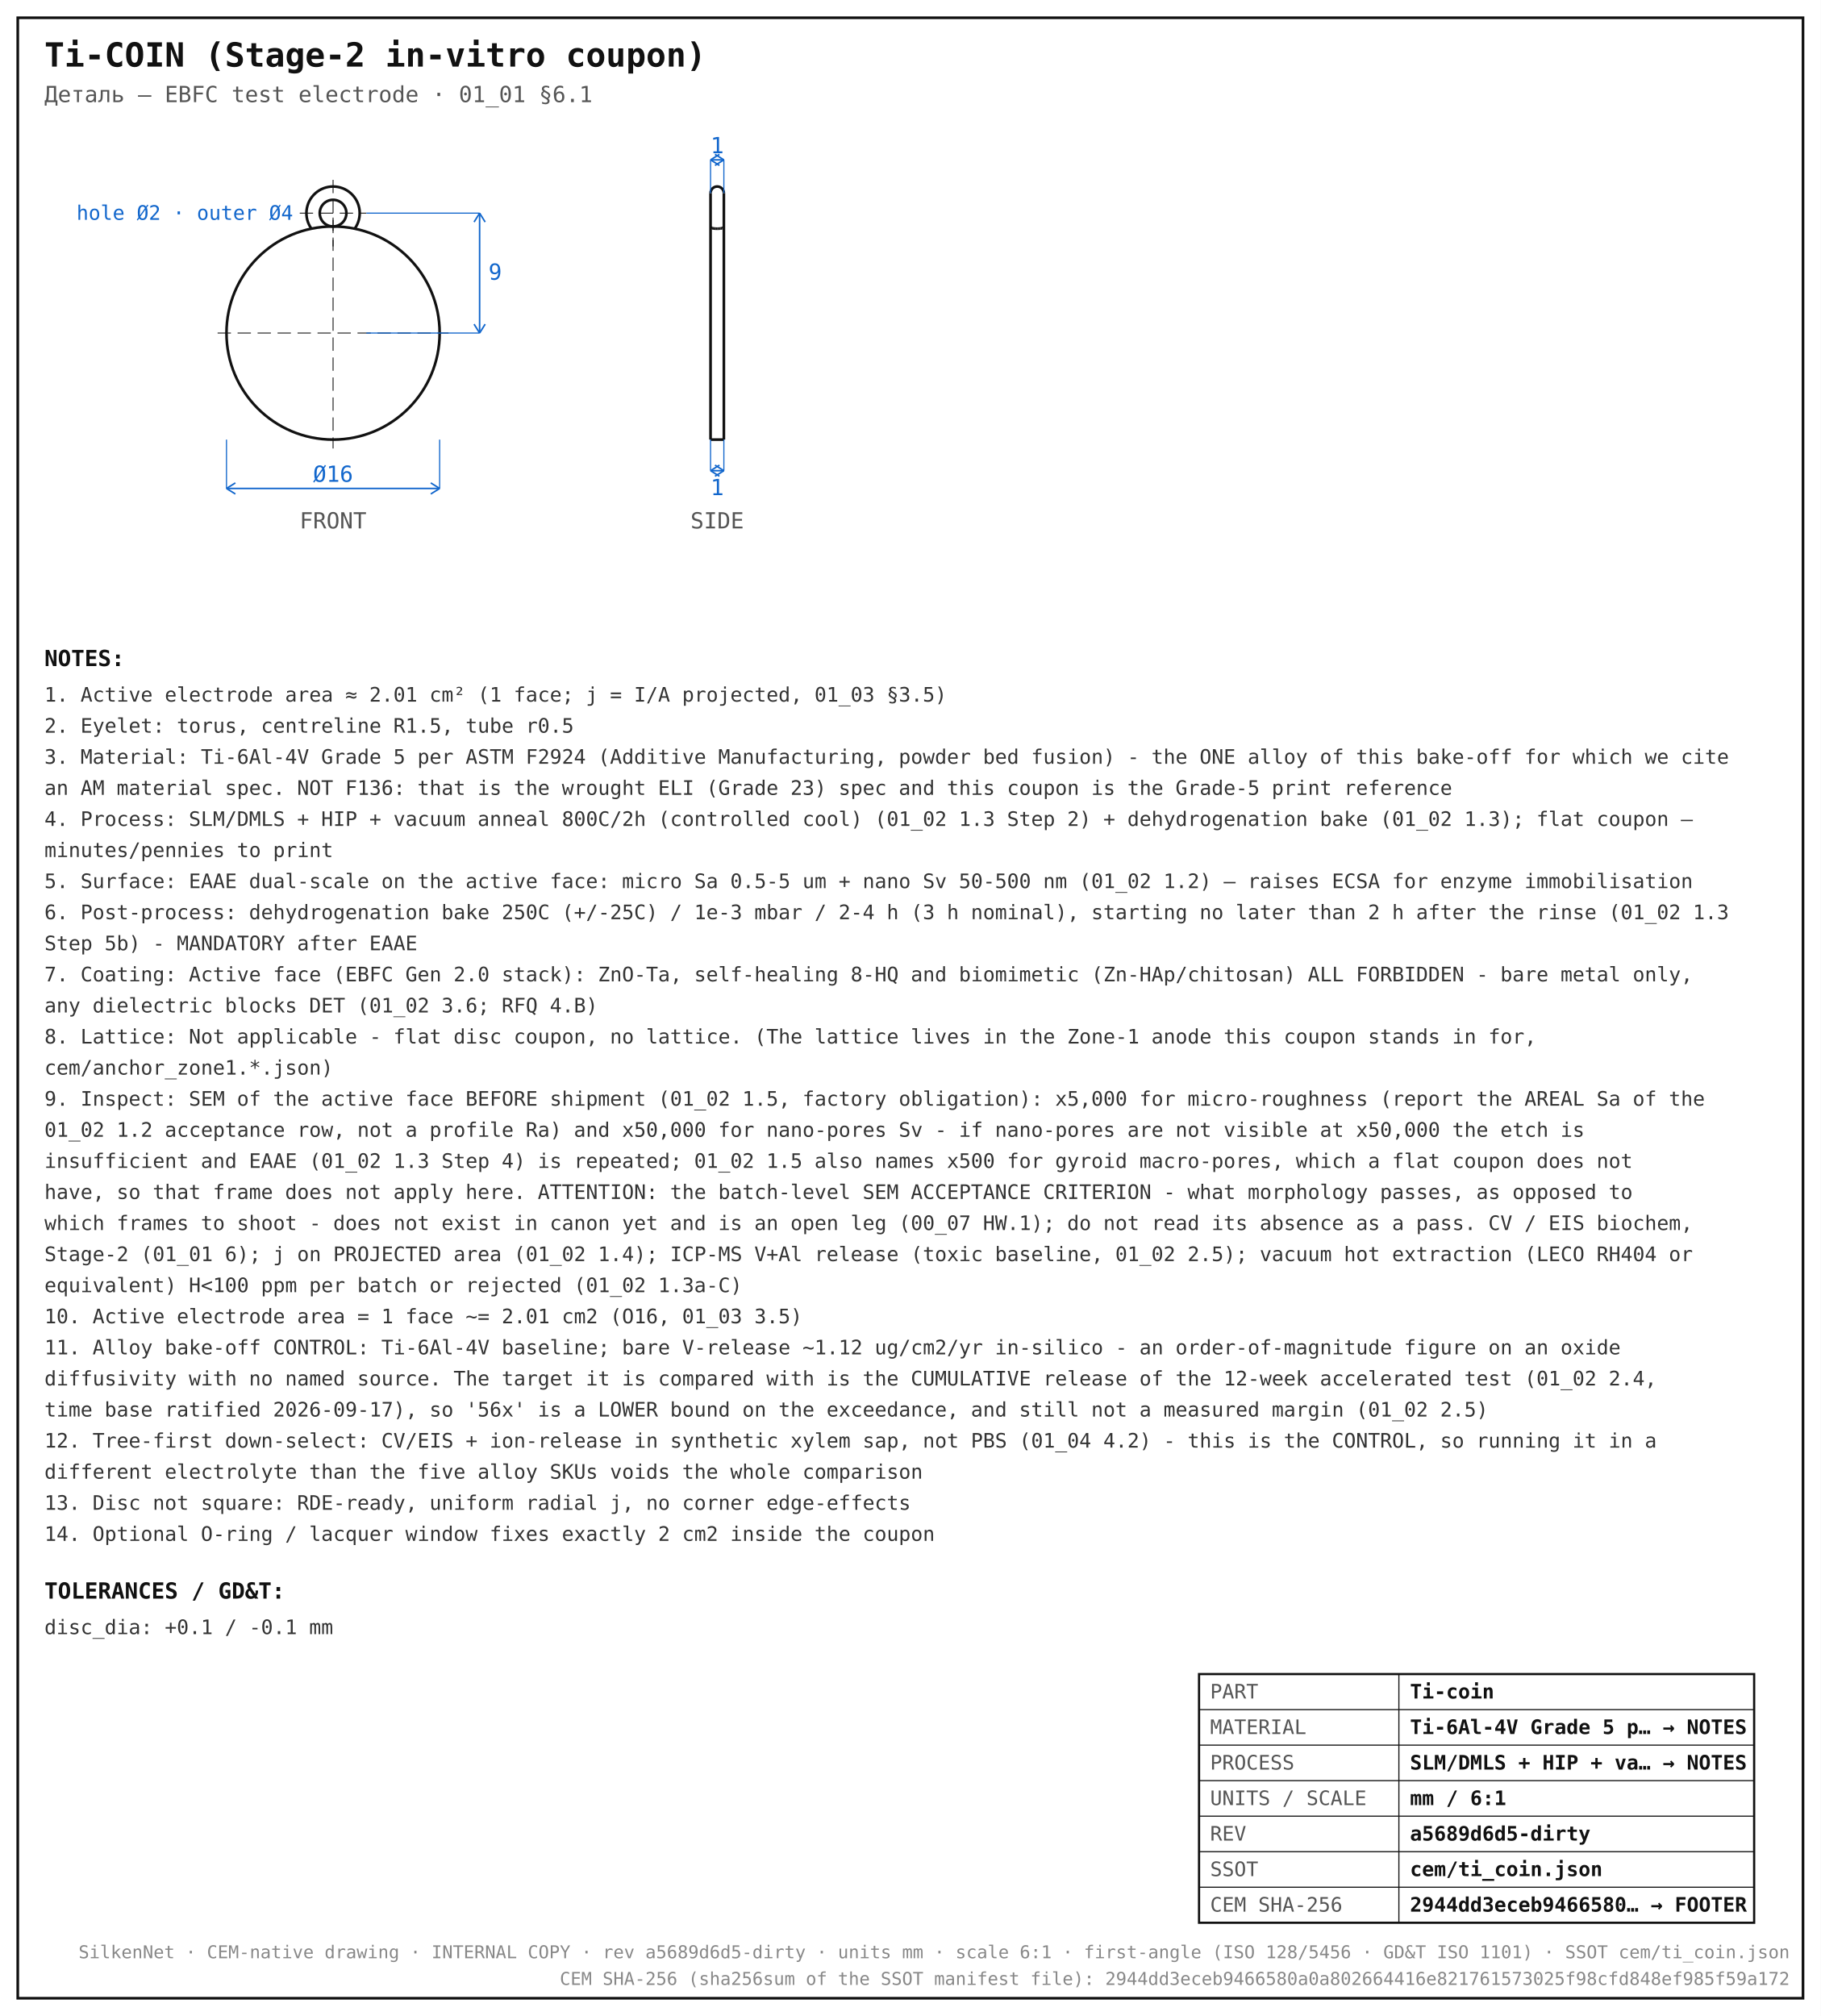
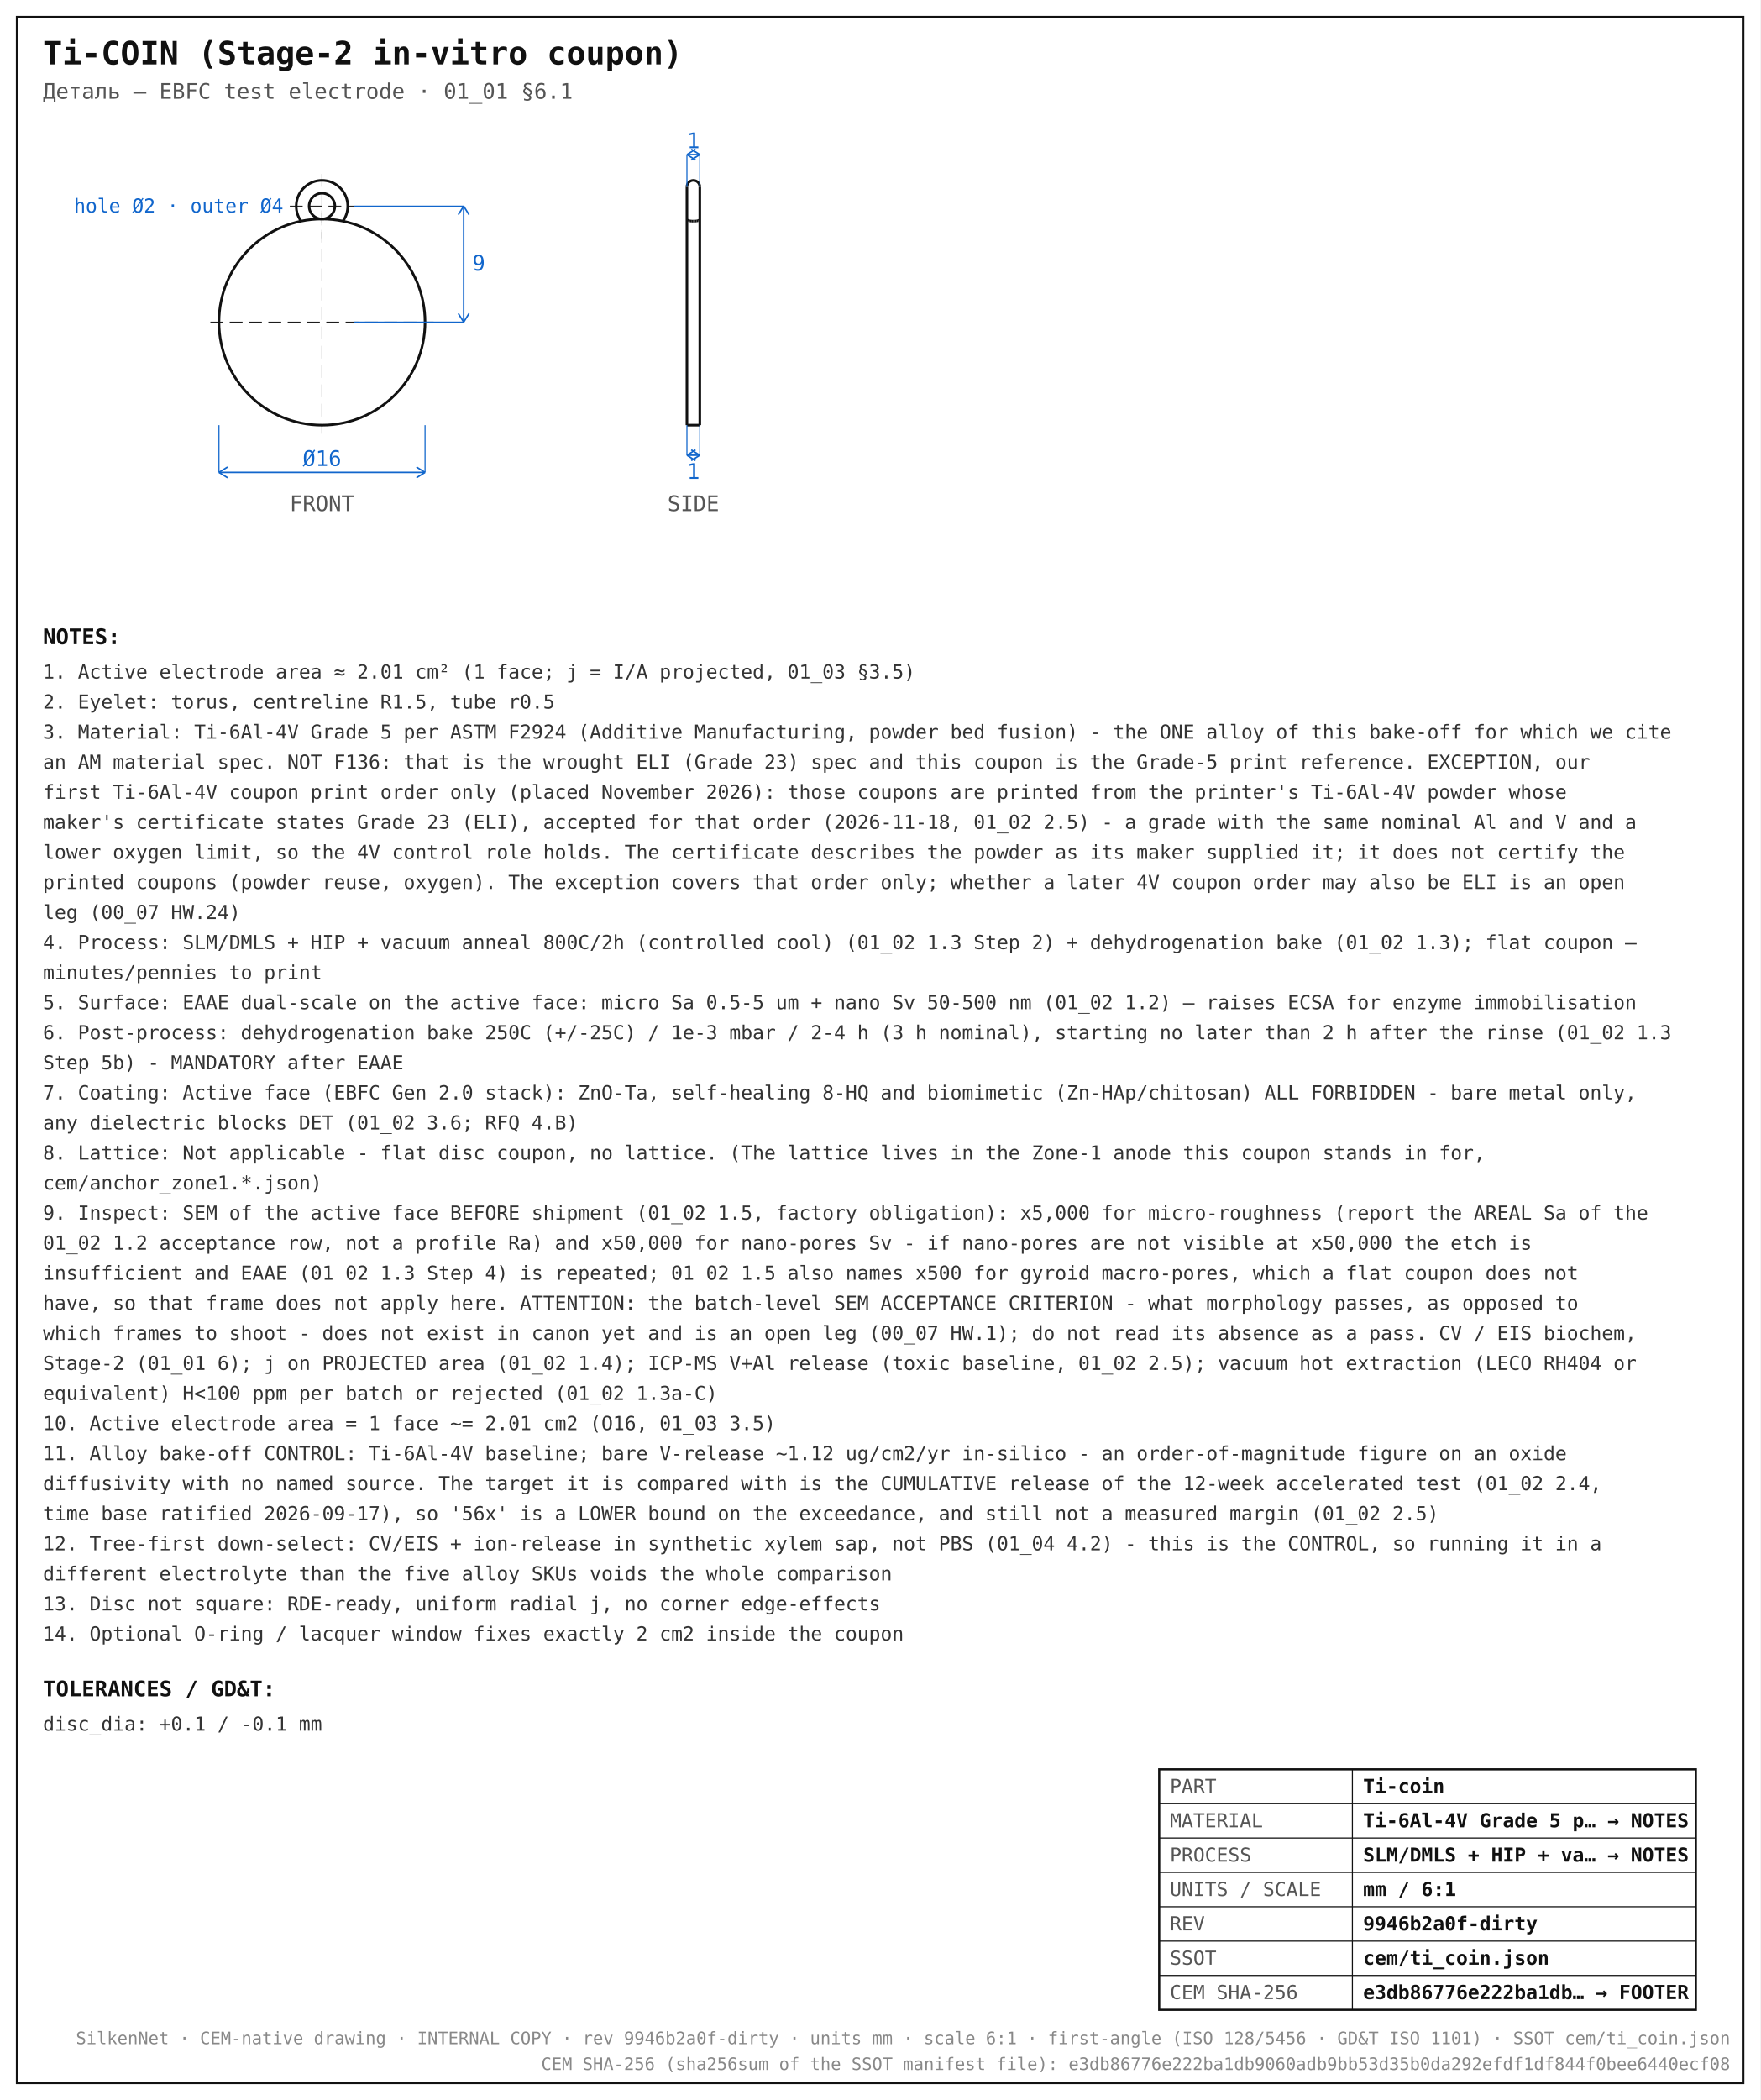
- <svg xmlns="http://www.w3.org/2000/svg" width="820" height="908" viewBox="0 0 820 908">
-   <rect x="0" y="0" width="820" height="908" fill="white" />
-   <rect x="8" y="8" width="804" height="892" fill="none" stroke="#111" stroke-width="1.2" />
+ <svg xmlns="http://www.w3.org/2000/svg" width="820" height="978" viewBox="0 0 820 978">
+   <rect x="0" y="0" width="820" height="978" fill="white" />
+   <rect x="8" y="8" width="804" height="962" fill="none" stroke="#111" stroke-width="1.2" />
  <text x="20" y="30" font-family="monospace" font-size="15" text-anchor="start" fill="#111" font-weight="bold">Ti-COIN  (Stage-2 in-vitro coupon)</text>
  <text x="20" y="46" font-family="monospace" font-size="10" text-anchor="start" fill="#555" font-weight="normal">Деталь — EBFC test electrode · 01_01 §6.1</text>
  <line x1="98" y1="150" x2="202" y2="150" stroke="#111" stroke-width="0.4" stroke-dasharray="6 3" />
  <line x1="150" y1="98" x2="150" y2="202" stroke="#111" stroke-width="0.4" stroke-dasharray="6 3" />
  <path d="M 159.75 103 A 12 12 0 1 0 140.25 103" fill="none" stroke="#111" stroke-width="1.2" />
  <circle cx="150" cy="150" r="48" fill="none" stroke="#111" stroke-width="1.2" />
  <circle cx="150" cy="96" r="6" fill="none" stroke="#111" stroke-width="1.2" />
  <line x1="135" y1="96" x2="165" y2="96" stroke="#111" stroke-width="0.4" stroke-dasharray="6 3" />
  <line x1="150" y1="81" x2="150" y2="111" stroke="#111" stroke-width="0.4" stroke-dasharray="6 3" />
  <text x="132" y="99" font-family="monospace" font-size="9" text-anchor="end" fill="#1166cc" font-weight="normal">hole Ø2 · outer Ø4</text>
  <line x1="165" y1="96" x2="216" y2="96" stroke="#1166cc" stroke-width="0.5" />
  <line x1="165" y1="150" x2="216" y2="150" stroke="#1166cc" stroke-width="0.5" />
  <line x1="216" y1="96" x2="216" y2="150" stroke="#1166cc" stroke-width="0.7" />
  <line x1="216" y1="96" x2="213.5" y2="100" stroke="#1166cc" stroke-width="0.7" />
  <line x1="216" y1="96" x2="218.5" y2="100" stroke="#1166cc" stroke-width="0.7" />
  <line x1="216" y1="150" x2="213.5" y2="146" stroke="#1166cc" stroke-width="0.7" />
  <line x1="216" y1="150" x2="218.5" y2="146" stroke="#1166cc" stroke-width="0.7" />
  <text x="220" y="126" font-family="monospace" font-size="10" text-anchor="start" fill="#1166cc" font-weight="normal">9</text>
  <text x="150" y="238" font-family="monospace" font-size="10" text-anchor="middle" fill="#555" font-weight="normal">FRONT</text>
  <line x1="102" y1="198" x2="102" y2="220" stroke="#1166cc" stroke-width="0.5" />
  <line x1="198" y1="198" x2="198" y2="220" stroke="#1166cc" stroke-width="0.5" />
  <line x1="102" y1="220" x2="198" y2="220" stroke="#1166cc" stroke-width="0.7" />
  <line x1="102" y1="220" x2="106" y2="217.5" stroke="#1166cc" stroke-width="0.7" />
  <line x1="102" y1="220" x2="106" y2="222.5" stroke="#1166cc" stroke-width="0.7" />
  <line x1="198" y1="220" x2="194" y2="217.5" stroke="#1166cc" stroke-width="0.7" />
  <line x1="198" y1="220" x2="194" y2="222.5" stroke="#1166cc" stroke-width="0.7" />
  <text x="150" y="217" font-family="monospace" font-size="10" text-anchor="middle" fill="#1166cc" font-weight="normal">Ø16</text>
  <line x1="320" y1="198" x2="326" y2="198" stroke="#111" stroke-width="1.2" />
  <line x1="320" y1="198" x2="320" y2="87" stroke="#111" stroke-width="1.2" />
  <line x1="326" y1="198" x2="326" y2="87" stroke="#111" stroke-width="1.2" />
  <line x1="320" y1="102.42" x2="320.75" y2="102.78" stroke="#111" stroke-width="1.2" />
  <line x1="320.75" y1="102.78" x2="321.5" y2="102.91" stroke="#111" stroke-width="1.2" />
  <line x1="321.5" y1="102.91" x2="322.25" y2="102.98" stroke="#111" stroke-width="1.2" />
  <line x1="322.25" y1="102.98" x2="323" y2="103" stroke="#111" stroke-width="1.2" />
  <line x1="323" y1="103" x2="323.75" y2="102.98" stroke="#111" stroke-width="1.2" />
  <line x1="323.75" y1="102.98" x2="324.5" y2="102.91" stroke="#111" stroke-width="1.2" />
  <line x1="324.5" y1="102.91" x2="325.25" y2="102.78" stroke="#111" stroke-width="1.2" />
  <line x1="325.25" y1="102.78" x2="326" y2="102.42" stroke="#111" stroke-width="1.2" />
  <path d="M 326 87 A 3 3 0 0 0 320 87" fill="none" stroke="#111" stroke-width="1.2" />
  <text x="323" y="238" font-family="monospace" font-size="10" text-anchor="middle" fill="#555" font-weight="normal">SIDE</text>
  <line x1="320" y1="198" x2="320" y2="212" stroke="#1166cc" stroke-width="0.5" />
  <line x1="326" y1="198" x2="326" y2="212" stroke="#1166cc" stroke-width="0.5" />
  <line x1="320" y1="212" x2="326" y2="212" stroke="#1166cc" stroke-width="0.7" />
  <line x1="320" y1="212" x2="324" y2="209.5" stroke="#1166cc" stroke-width="0.7" />
  <line x1="320" y1="212" x2="324" y2="214.5" stroke="#1166cc" stroke-width="0.7" />
  <line x1="326" y1="212" x2="322" y2="209.5" stroke="#1166cc" stroke-width="0.7" />
  <line x1="326" y1="212" x2="322" y2="214.5" stroke="#1166cc" stroke-width="0.7" />
  <text x="323" y="223" font-family="monospace" font-size="10" text-anchor="middle" fill="#1166cc" font-weight="normal">1</text>
  <line x1="320" y1="87" x2="320" y2="72" stroke="#1166cc" stroke-width="0.5" />
  <line x1="326" y1="87" x2="326" y2="72" stroke="#1166cc" stroke-width="0.5" />
  <line x1="320" y1="72" x2="326" y2="72" stroke="#1166cc" stroke-width="0.7" />
  <line x1="320" y1="72" x2="324" y2="69.5" stroke="#1166cc" stroke-width="0.7" />
  <line x1="320" y1="72" x2="324" y2="74.5" stroke="#1166cc" stroke-width="0.7" />
  <line x1="326" y1="72" x2="322" y2="69.5" stroke="#1166cc" stroke-width="0.7" />
  <line x1="326" y1="72" x2="322" y2="74.5" stroke="#1166cc" stroke-width="0.7" />
  <text x="323" y="69" font-family="monospace" font-size="10" text-anchor="middle" fill="#1166cc" font-weight="normal">1</text>
  <text x="20" y="300" font-family="monospace" font-size="10" text-anchor="start" fill="#111" font-weight="bold">NOTES:</text>
  <text x="20" y="316" font-family="monospace" font-size="9" text-anchor="start" fill="#333" font-weight="normal">1. Active electrode area ≈ 2.01 cm² (1 face; j = I/A projected, 01_03 §3.5)</text>
  <text x="20" y="330" font-family="monospace" font-size="9" text-anchor="start" fill="#333" font-weight="normal">2. Eyelet: torus, centreline R1.5, tube r0.5</text>
  <text x="20" y="344" font-family="monospace" font-size="9" text-anchor="start" fill="#333" font-weight="normal">3. Material: Ti-6Al-4V Grade 5 per ASTM F2924 (Additive Manufacturing, powder bed fusion) - the ONE alloy of this bake-off for which we cite</text>
-   <text x="20" y="358" font-family="monospace" font-size="9" text-anchor="start" fill="#333" font-weight="normal">   an AM material spec. NOT F136: that is the wrought ELI (Grade 23) spec and this coupon is the Grade-5 print reference</text>
-   <text x="20" y="372" font-family="monospace" font-size="9" text-anchor="start" fill="#333" font-weight="normal">4. Process: SLM/DMLS + HIP + vacuum anneal 800C/2h (controlled cool) (01_02 1.3 Step 2) + dehydrogenation bake (01_02 1.3); flat coupon —</text>
-   <text x="20" y="386" font-family="monospace" font-size="9" text-anchor="start" fill="#333" font-weight="normal">   minutes/pennies to print</text>
-   <text x="20" y="400" font-family="monospace" font-size="9" text-anchor="start" fill="#333" font-weight="normal">5. Surface: EAAE dual-scale on the active face: micro Sa 0.5-5 um + nano Sv 50-500 nm (01_02 1.2) — raises ECSA for enzyme immobilisation</text>
-   <text x="20" y="414" font-family="monospace" font-size="9" text-anchor="start" fill="#333" font-weight="normal">6. Post-process: dehydrogenation bake 250C (+/-25C) / 1e-3 mbar / 2-4 h (3 h nominal), starting no later than 2 h after the rinse (01_02 1.3</text>
-   <text x="20" y="428" font-family="monospace" font-size="9" text-anchor="start" fill="#333" font-weight="normal">   Step 5b) - MANDATORY after EAAE</text>
-   <text x="20" y="442" font-family="monospace" font-size="9" text-anchor="start" fill="#333" font-weight="normal">7. Coating: Active face (EBFC Gen 2.0 stack): ZnO-Ta, self-healing 8-HQ and biomimetic (Zn-HAp/chitosan) ALL FORBIDDEN - bare metal only,</text>
-   <text x="20" y="456" font-family="monospace" font-size="9" text-anchor="start" fill="#333" font-weight="normal">   any dielectric blocks DET (01_02 3.6; RFQ 4.B)</text>
-   <text x="20" y="470" font-family="monospace" font-size="9" text-anchor="start" fill="#333" font-weight="normal">8. Lattice: Not applicable - flat disc coupon, no lattice. (The lattice lives in the Zone-1 anode this coupon stands in for,</text>
-   <text x="20" y="484" font-family="monospace" font-size="9" text-anchor="start" fill="#333" font-weight="normal">   cem/anchor_zone1.*.json)</text>
-   <text x="20" y="498" font-family="monospace" font-size="9" text-anchor="start" fill="#333" font-weight="normal">9. Inspect: SEM of the active face BEFORE shipment (01_02 1.5, factory obligation): x5,000 for micro-roughness (report the AREAL Sa of the</text>
-   <text x="20" y="512" font-family="monospace" font-size="9" text-anchor="start" fill="#333" font-weight="normal">   01_02 1.2 acceptance row, not a profile Ra) and x50,000 for nano-pores Sv - if nano-pores are not visible at x50,000 the etch is</text>
-   <text x="20" y="526" font-family="monospace" font-size="9" text-anchor="start" fill="#333" font-weight="normal">   insufficient and EAAE (01_02 1.3 Step 4) is repeated; 01_02 1.5 also names x500 for gyroid macro-pores, which a flat coupon does not</text>
-   <text x="20" y="540" font-family="monospace" font-size="9" text-anchor="start" fill="#333" font-weight="normal">   have, so that frame does not apply here. ATTENTION: the batch-level SEM ACCEPTANCE CRITERION - what morphology passes, as opposed to</text>
-   <text x="20" y="554" font-family="monospace" font-size="9" text-anchor="start" fill="#333" font-weight="normal">   which frames to shoot - does not exist in canon yet and is an open leg (00_07 HW.1); do not read its absence as a pass. CV / EIS biochem,</text>
-   <text x="20" y="568" font-family="monospace" font-size="9" text-anchor="start" fill="#333" font-weight="normal">   Stage-2 (01_01 6); j on PROJECTED area (01_02 1.4); ICP-MS V+Al release (toxic baseline, 01_02 2.5); vacuum hot extraction (LECO RH404 or</text>
-   <text x="20" y="582" font-family="monospace" font-size="9" text-anchor="start" fill="#333" font-weight="normal">   equivalent) H&lt;100 ppm per batch or rejected (01_02 1.3a-C)</text>
-   <text x="20" y="596" font-family="monospace" font-size="9" text-anchor="start" fill="#333" font-weight="normal">10. Active electrode area = 1 face ~= 2.01 cm2 (O16, 01_03 3.5)</text>
-   <text x="20" y="610" font-family="monospace" font-size="9" text-anchor="start" fill="#333" font-weight="normal">11. Alloy bake-off CONTROL: Ti-6Al-4V baseline; bare V-release ~1.12 ug/cm2/yr in-silico - an order-of-magnitude figure on an oxide</text>
-   <text x="20" y="624" font-family="monospace" font-size="9" text-anchor="start" fill="#333" font-weight="normal">   diffusivity with no named source. The target it is compared with is the CUMULATIVE release of the 12-week accelerated test (01_02 2.4,</text>
-   <text x="20" y="638" font-family="monospace" font-size="9" text-anchor="start" fill="#333" font-weight="normal">   time base ratified 2026-09-17), so '56x' is a LOWER bound on the exceedance, and still not a measured margin (01_02 2.5)</text>
-   <text x="20" y="652" font-family="monospace" font-size="9" text-anchor="start" fill="#333" font-weight="normal">12. Tree-first down-select: CV/EIS + ion-release in synthetic xylem sap, not PBS (01_04 4.2) - this is the CONTROL, so running it in a</text>
-   <text x="20" y="666" font-family="monospace" font-size="9" text-anchor="start" fill="#333" font-weight="normal">   different electrolyte than the five alloy SKUs voids the whole comparison</text>
-   <text x="20" y="680" font-family="monospace" font-size="9" text-anchor="start" fill="#333" font-weight="normal">13. Disc not square: RDE-ready, uniform radial j, no corner edge-effects</text>
-   <text x="20" y="694" font-family="monospace" font-size="9" text-anchor="start" fill="#333" font-weight="normal">14. Optional O-ring / lacquer window fixes exactly 2 cm2 inside the coupon</text>
-   <text x="20" y="720" font-family="monospace" font-size="10" text-anchor="start" fill="#111" font-weight="bold">TOLERANCES / GD&amp;T:</text>
-   <text x="20" y="736" font-family="monospace" font-size="9" text-anchor="start" fill="#333" font-weight="normal">disc_dia: +0.1 / -0.1 mm</text>
-   <rect x="540" y="754" width="250" height="112" fill="none" stroke="#111" stroke-width="1" />
-   <line x1="630" y1="754" x2="630" y2="770" stroke="#111" stroke-width="0.5" />
-   <text x="545" y="765" font-family="monospace" font-size="9" text-anchor="start" fill="#555" font-weight="normal">PART</text>
-   <text x="635" y="765" font-family="monospace" font-size="9" text-anchor="start" fill="#111" font-weight="bold">Ti-coin</text>
-   <line x1="540" y1="770" x2="790" y2="770" stroke="#111" stroke-width="0.5" />
-   <line x1="630" y1="770" x2="630" y2="786" stroke="#111" stroke-width="0.5" />
-   <text x="545" y="781" font-family="monospace" font-size="9" text-anchor="start" fill="#555" font-weight="normal">MATERIAL</text>
-   <text x="635" y="781" font-family="monospace" font-size="9" text-anchor="start" fill="#111" font-weight="bold">Ti-6Al-4V Grade 5 p… → NOTES</text>
-   <line x1="540" y1="786" x2="790" y2="786" stroke="#111" stroke-width="0.5" />
-   <line x1="630" y1="786" x2="630" y2="802" stroke="#111" stroke-width="0.5" />
-   <text x="545" y="797" font-family="monospace" font-size="9" text-anchor="start" fill="#555" font-weight="normal">PROCESS</text>
-   <text x="635" y="797" font-family="monospace" font-size="9" text-anchor="start" fill="#111" font-weight="bold">SLM/DMLS + HIP + va… → NOTES</text>
-   <line x1="540" y1="802" x2="790" y2="802" stroke="#111" stroke-width="0.5" />
-   <line x1="630" y1="802" x2="630" y2="818" stroke="#111" stroke-width="0.5" />
-   <text x="545" y="813" font-family="monospace" font-size="9" text-anchor="start" fill="#555" font-weight="normal">UNITS / SCALE</text>
-   <text x="635" y="813" font-family="monospace" font-size="9" text-anchor="start" fill="#111" font-weight="bold">mm / 6:1</text>
-   <line x1="540" y1="818" x2="790" y2="818" stroke="#111" stroke-width="0.5" />
-   <line x1="630" y1="818" x2="630" y2="834" stroke="#111" stroke-width="0.5" />
-   <text x="545" y="829" font-family="monospace" font-size="9" text-anchor="start" fill="#555" font-weight="normal">REV</text>
-   <text x="635" y="829" font-family="monospace" font-size="9" text-anchor="start" fill="#111" font-weight="bold">a5689d6d5-dirty</text>
-   <line x1="540" y1="834" x2="790" y2="834" stroke="#111" stroke-width="0.5" />
-   <line x1="630" y1="834" x2="630" y2="850" stroke="#111" stroke-width="0.5" />
-   <text x="545" y="845" font-family="monospace" font-size="9" text-anchor="start" fill="#555" font-weight="normal">SSOT</text>
-   <text x="635" y="845" font-family="monospace" font-size="9" text-anchor="start" fill="#111" font-weight="bold">cem/ti_coin.json</text>
-   <line x1="540" y1="850" x2="790" y2="850" stroke="#111" stroke-width="0.5" />
-   <line x1="630" y1="850" x2="630" y2="866" stroke="#111" stroke-width="0.5" />
-   <text x="545" y="861" font-family="monospace" font-size="9" text-anchor="start" fill="#555" font-weight="normal">CEM SHA-256</text>
-   <text x="635" y="861" font-family="monospace" font-size="9" text-anchor="start" fill="#111" font-weight="bold">2944dd3eceb9466580… → FOOTER</text>
-   <text x="806" y="882" font-family="monospace" font-size="8" text-anchor="end" fill="#888" font-weight="normal">SilkenNet · CEM-native drawing · INTERNAL COPY · rev a5689d6d5-dirty · units mm · scale 6:1 · first-angle (ISO 128/5456 · GD&amp;T ISO 1101) · SSOT cem/ti_coin.json</text>
-   <text x="806" y="894" font-family="monospace" font-size="8" text-anchor="end" fill="#888" font-weight="normal">CEM SHA-256 (sha256sum of the SSOT manifest file): 2944dd3eceb9466580a0a802664416e821761573025f98cfd848ef985f59a172</text>
+   <text x="20" y="358" font-family="monospace" font-size="9" text-anchor="start" fill="#333" font-weight="normal">   an AM material spec. NOT F136: that is the wrought ELI (Grade 23) spec and this coupon is the Grade-5 print reference. EXCEPTION, our</text>
+   <text x="20" y="372" font-family="monospace" font-size="9" text-anchor="start" fill="#333" font-weight="normal">   first Ti-6Al-4V coupon print order only (placed November 2026): those coupons are printed from the printer's Ti-6Al-4V powder whose</text>
+   <text x="20" y="386" font-family="monospace" font-size="9" text-anchor="start" fill="#333" font-weight="normal">   maker's certificate states Grade 23 (ELI), accepted for that order (2026-11-18, 01_02 2.5) - a grade with the same nominal Al and V and a</text>
+   <text x="20" y="400" font-family="monospace" font-size="9" text-anchor="start" fill="#333" font-weight="normal">   lower oxygen limit, so the 4V control role holds. The certificate describes the powder as its maker supplied it; it does not certify the</text>
+   <text x="20" y="414" font-family="monospace" font-size="9" text-anchor="start" fill="#333" font-weight="normal">   printed coupons (powder reuse, oxygen). The exception covers that order only; whether a later 4V coupon order may also be ELI is an open</text>
+   <text x="20" y="428" font-family="monospace" font-size="9" text-anchor="start" fill="#333" font-weight="normal">   leg (00_07 HW.24)</text>
+   <text x="20" y="442" font-family="monospace" font-size="9" text-anchor="start" fill="#333" font-weight="normal">4. Process: SLM/DMLS + HIP + vacuum anneal 800C/2h (controlled cool) (01_02 1.3 Step 2) + dehydrogenation bake (01_02 1.3); flat coupon —</text>
+   <text x="20" y="456" font-family="monospace" font-size="9" text-anchor="start" fill="#333" font-weight="normal">   minutes/pennies to print</text>
+   <text x="20" y="470" font-family="monospace" font-size="9" text-anchor="start" fill="#333" font-weight="normal">5. Surface: EAAE dual-scale on the active face: micro Sa 0.5-5 um + nano Sv 50-500 nm (01_02 1.2) — raises ECSA for enzyme immobilisation</text>
+   <text x="20" y="484" font-family="monospace" font-size="9" text-anchor="start" fill="#333" font-weight="normal">6. Post-process: dehydrogenation bake 250C (+/-25C) / 1e-3 mbar / 2-4 h (3 h nominal), starting no later than 2 h after the rinse (01_02 1.3</text>
+   <text x="20" y="498" font-family="monospace" font-size="9" text-anchor="start" fill="#333" font-weight="normal">   Step 5b) - MANDATORY after EAAE</text>
+   <text x="20" y="512" font-family="monospace" font-size="9" text-anchor="start" fill="#333" font-weight="normal">7. Coating: Active face (EBFC Gen 2.0 stack): ZnO-Ta, self-healing 8-HQ and biomimetic (Zn-HAp/chitosan) ALL FORBIDDEN - bare metal only,</text>
+   <text x="20" y="526" font-family="monospace" font-size="9" text-anchor="start" fill="#333" font-weight="normal">   any dielectric blocks DET (01_02 3.6; RFQ 4.B)</text>
+   <text x="20" y="540" font-family="monospace" font-size="9" text-anchor="start" fill="#333" font-weight="normal">8. Lattice: Not applicable - flat disc coupon, no lattice. (The lattice lives in the Zone-1 anode this coupon stands in for,</text>
+   <text x="20" y="554" font-family="monospace" font-size="9" text-anchor="start" fill="#333" font-weight="normal">   cem/anchor_zone1.*.json)</text>
+   <text x="20" y="568" font-family="monospace" font-size="9" text-anchor="start" fill="#333" font-weight="normal">9. Inspect: SEM of the active face BEFORE shipment (01_02 1.5, factory obligation): x5,000 for micro-roughness (report the AREAL Sa of the</text>
+   <text x="20" y="582" font-family="monospace" font-size="9" text-anchor="start" fill="#333" font-weight="normal">   01_02 1.2 acceptance row, not a profile Ra) and x50,000 for nano-pores Sv - if nano-pores are not visible at x50,000 the etch is</text>
+   <text x="20" y="596" font-family="monospace" font-size="9" text-anchor="start" fill="#333" font-weight="normal">   insufficient and EAAE (01_02 1.3 Step 4) is repeated; 01_02 1.5 also names x500 for gyroid macro-pores, which a flat coupon does not</text>
+   <text x="20" y="610" font-family="monospace" font-size="9" text-anchor="start" fill="#333" font-weight="normal">   have, so that frame does not apply here. ATTENTION: the batch-level SEM ACCEPTANCE CRITERION - what morphology passes, as opposed to</text>
+   <text x="20" y="624" font-family="monospace" font-size="9" text-anchor="start" fill="#333" font-weight="normal">   which frames to shoot - does not exist in canon yet and is an open leg (00_07 HW.1); do not read its absence as a pass. CV / EIS biochem,</text>
+   <text x="20" y="638" font-family="monospace" font-size="9" text-anchor="start" fill="#333" font-weight="normal">   Stage-2 (01_01 6); j on PROJECTED area (01_02 1.4); ICP-MS V+Al release (toxic baseline, 01_02 2.5); vacuum hot extraction (LECO RH404 or</text>
+   <text x="20" y="652" font-family="monospace" font-size="9" text-anchor="start" fill="#333" font-weight="normal">   equivalent) H&lt;100 ppm per batch or rejected (01_02 1.3a-C)</text>
+   <text x="20" y="666" font-family="monospace" font-size="9" text-anchor="start" fill="#333" font-weight="normal">10. Active electrode area = 1 face ~= 2.01 cm2 (O16, 01_03 3.5)</text>
+   <text x="20" y="680" font-family="monospace" font-size="9" text-anchor="start" fill="#333" font-weight="normal">11. Alloy bake-off CONTROL: Ti-6Al-4V baseline; bare V-release ~1.12 ug/cm2/yr in-silico - an order-of-magnitude figure on an oxide</text>
+   <text x="20" y="694" font-family="monospace" font-size="9" text-anchor="start" fill="#333" font-weight="normal">   diffusivity with no named source. The target it is compared with is the CUMULATIVE release of the 12-week accelerated test (01_02 2.4,</text>
+   <text x="20" y="708" font-family="monospace" font-size="9" text-anchor="start" fill="#333" font-weight="normal">   time base ratified 2026-09-17), so '56x' is a LOWER bound on the exceedance, and still not a measured margin (01_02 2.5)</text>
+   <text x="20" y="722" font-family="monospace" font-size="9" text-anchor="start" fill="#333" font-weight="normal">12. Tree-first down-select: CV/EIS + ion-release in synthetic xylem sap, not PBS (01_04 4.2) - this is the CONTROL, so running it in a</text>
+   <text x="20" y="736" font-family="monospace" font-size="9" text-anchor="start" fill="#333" font-weight="normal">   different electrolyte than the five alloy SKUs voids the whole comparison</text>
+   <text x="20" y="750" font-family="monospace" font-size="9" text-anchor="start" fill="#333" font-weight="normal">13. Disc not square: RDE-ready, uniform radial j, no corner edge-effects</text>
+   <text x="20" y="764" font-family="monospace" font-size="9" text-anchor="start" fill="#333" font-weight="normal">14. Optional O-ring / lacquer window fixes exactly 2 cm2 inside the coupon</text>
+   <text x="20" y="790" font-family="monospace" font-size="10" text-anchor="start" fill="#111" font-weight="bold">TOLERANCES / GD&amp;T:</text>
+   <text x="20" y="806" font-family="monospace" font-size="9" text-anchor="start" fill="#333" font-weight="normal">disc_dia: +0.1 / -0.1 mm</text>
+   <rect x="540" y="824" width="250" height="112" fill="none" stroke="#111" stroke-width="1" />
+   <line x1="630" y1="824" x2="630" y2="840" stroke="#111" stroke-width="0.5" />
+   <text x="545" y="835" font-family="monospace" font-size="9" text-anchor="start" fill="#555" font-weight="normal">PART</text>
+   <text x="635" y="835" font-family="monospace" font-size="9" text-anchor="start" fill="#111" font-weight="bold">Ti-coin</text>
+   <line x1="540" y1="840" x2="790" y2="840" stroke="#111" stroke-width="0.5" />
+   <line x1="630" y1="840" x2="630" y2="856" stroke="#111" stroke-width="0.5" />
+   <text x="545" y="851" font-family="monospace" font-size="9" text-anchor="start" fill="#555" font-weight="normal">MATERIAL</text>
+   <text x="635" y="851" font-family="monospace" font-size="9" text-anchor="start" fill="#111" font-weight="bold">Ti-6Al-4V Grade 5 p… → NOTES</text>
+   <line x1="540" y1="856" x2="790" y2="856" stroke="#111" stroke-width="0.5" />
+   <line x1="630" y1="856" x2="630" y2="872" stroke="#111" stroke-width="0.5" />
+   <text x="545" y="867" font-family="monospace" font-size="9" text-anchor="start" fill="#555" font-weight="normal">PROCESS</text>
+   <text x="635" y="867" font-family="monospace" font-size="9" text-anchor="start" fill="#111" font-weight="bold">SLM/DMLS + HIP + va… → NOTES</text>
+   <line x1="540" y1="872" x2="790" y2="872" stroke="#111" stroke-width="0.5" />
+   <line x1="630" y1="872" x2="630" y2="888" stroke="#111" stroke-width="0.5" />
+   <text x="545" y="883" font-family="monospace" font-size="9" text-anchor="start" fill="#555" font-weight="normal">UNITS / SCALE</text>
+   <text x="635" y="883" font-family="monospace" font-size="9" text-anchor="start" fill="#111" font-weight="bold">mm / 6:1</text>
+   <line x1="540" y1="888" x2="790" y2="888" stroke="#111" stroke-width="0.5" />
+   <line x1="630" y1="888" x2="630" y2="904" stroke="#111" stroke-width="0.5" />
+   <text x="545" y="899" font-family="monospace" font-size="9" text-anchor="start" fill="#555" font-weight="normal">REV</text>
+   <text x="635" y="899" font-family="monospace" font-size="9" text-anchor="start" fill="#111" font-weight="bold">9946b2a0f-dirty</text>
+   <line x1="540" y1="904" x2="790" y2="904" stroke="#111" stroke-width="0.5" />
+   <line x1="630" y1="904" x2="630" y2="920" stroke="#111" stroke-width="0.5" />
+   <text x="545" y="915" font-family="monospace" font-size="9" text-anchor="start" fill="#555" font-weight="normal">SSOT</text>
+   <text x="635" y="915" font-family="monospace" font-size="9" text-anchor="start" fill="#111" font-weight="bold">cem/ti_coin.json</text>
+   <line x1="540" y1="920" x2="790" y2="920" stroke="#111" stroke-width="0.5" />
+   <line x1="630" y1="920" x2="630" y2="936" stroke="#111" stroke-width="0.5" />
+   <text x="545" y="931" font-family="monospace" font-size="9" text-anchor="start" fill="#555" font-weight="normal">CEM SHA-256</text>
+   <text x="635" y="931" font-family="monospace" font-size="9" text-anchor="start" fill="#111" font-weight="bold">e3db86776e222ba1db… → FOOTER</text>
+   <text x="806" y="952" font-family="monospace" font-size="8" text-anchor="end" fill="#888" font-weight="normal">SilkenNet · CEM-native drawing · INTERNAL COPY · rev 9946b2a0f-dirty · units mm · scale 6:1 · first-angle (ISO 128/5456 · GD&amp;T ISO 1101) · SSOT cem/ti_coin.json</text>
+   <text x="806" y="964" font-family="monospace" font-size="8" text-anchor="end" fill="#888" font-weight="normal">CEM SHA-256 (sha256sum of the SSOT manifest file): e3db86776e222ba1db9060adb9bb53d35b0da292efdf1df844f0bee6440ecf08</text>
</svg>
